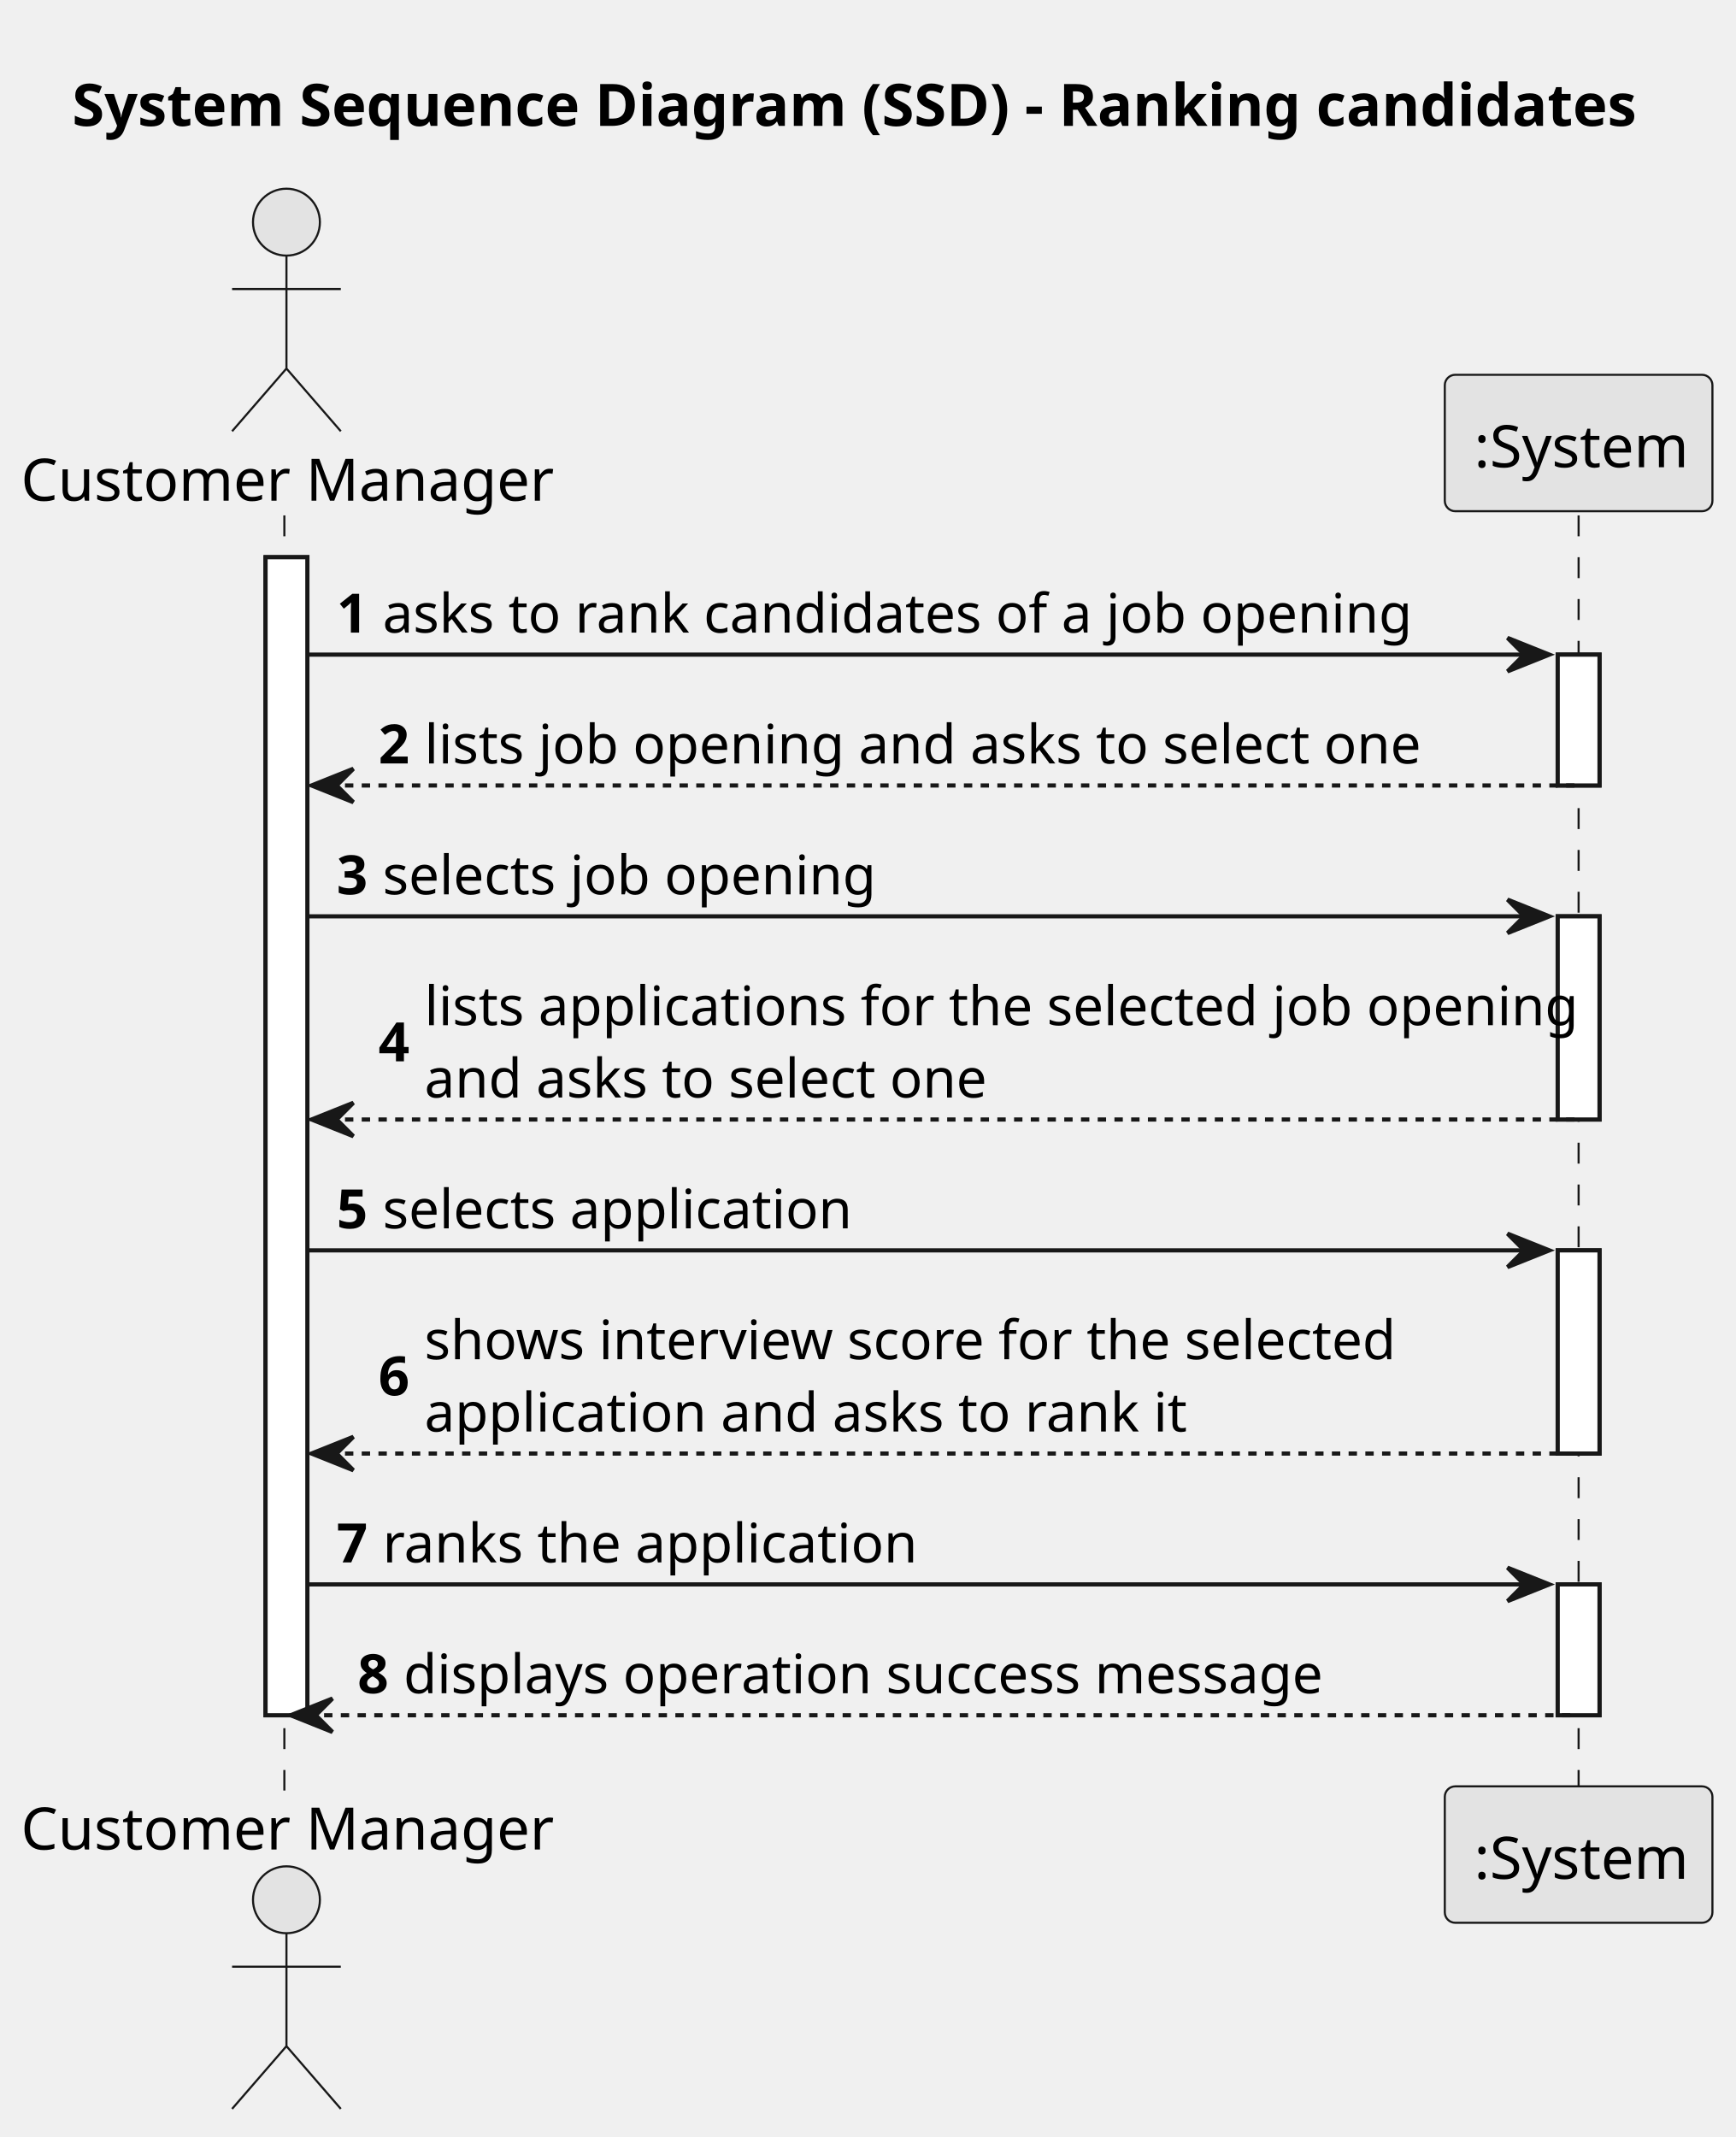
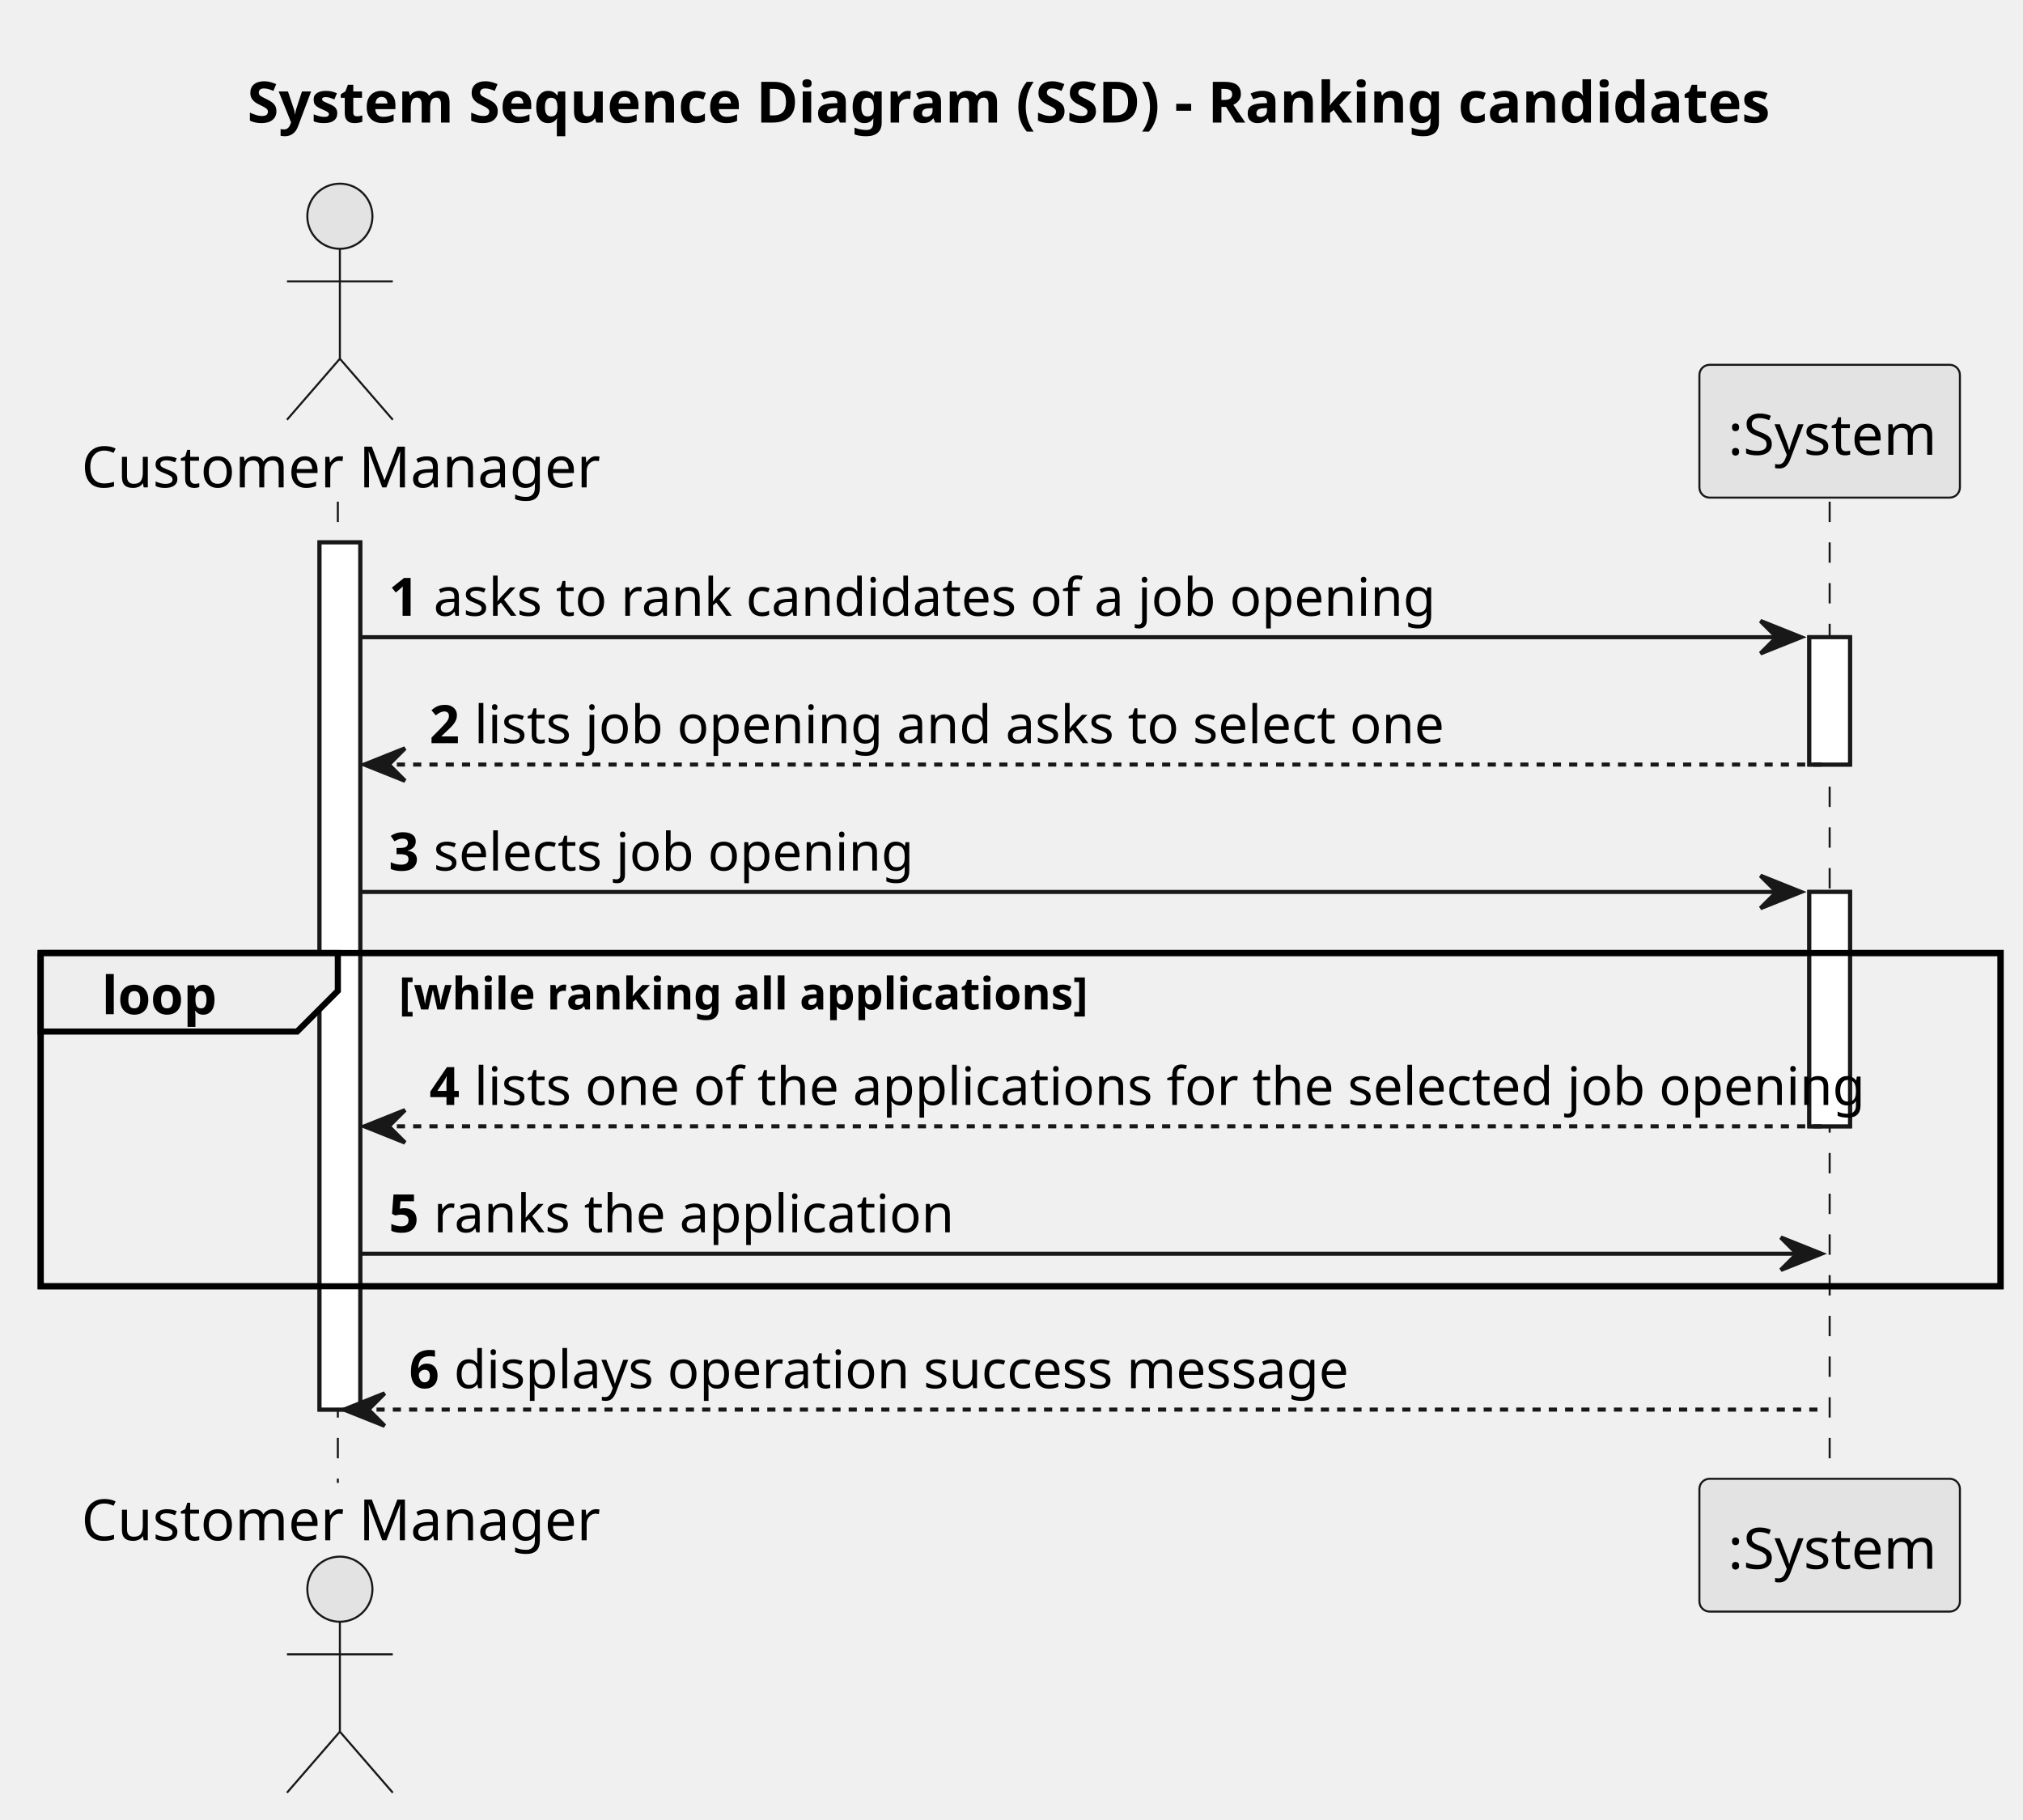
- <svg xmlns="http://www.w3.org/2000/svg" contentStyleType="text/css" height="511px" preserveAspectRatio="none" style="width:415px;height:511px;background:#FFFFFF;" version="1.1" viewBox="0 0 415 511" width="415px" zoomAndPan="magnify">
+ <svg xmlns="http://www.w3.org/2000/svg" contentStyleType="text/css" height="447px" preserveAspectRatio="none" style="width:497px;height:447px;background:#FFFFFF;" version="1.1" viewBox="0 0 497 447" width="497px" zoomAndPan="magnify">
  <defs />
  <g>
-     <text fill="#000000" font-family="sans-serif" font-size="14" font-weight="bold" lengthAdjust="spacing" textLength="379" x="17.25" y="30.107">System Sequence Diagram (SSD) - Ranking candidates</text>
-     <rect fill="#FFFFFF" height="276.91" style="stroke:#181818;stroke-width:1.0;" width="10" x="63.5" y="133.242" />
-     <rect fill="#FFFFFF" height="31.291" style="stroke:#181818;stroke-width:1.0;" width="10" x="372.5" y="156.533" />
-     <rect fill="#FFFFFF" height="48.582" style="stroke:#181818;stroke-width:1.0;" width="10" x="372.5" y="219.115" />
-     <rect fill="#FFFFFF" height="48.582" style="stroke:#181818;stroke-width:1.0;" width="10" x="372.5" y="298.988" />
-     <rect fill="#FFFFFF" height="31.291" style="stroke:#181818;stroke-width:1.0;" width="10" x="372.5" y="378.861" />
-     <line style="stroke:#181818;stroke-width:0.5;stroke-dasharray:5.0,5.0;" x1="68" x2="68" y1="123.242" y2="428.152" />
-     <line style="stroke:#181818;stroke-width:0.5;stroke-dasharray:5.0,5.0;" x1="377.5" x2="377.5" y1="123.242" y2="428.152" />
-     <text fill="#000000" font-family="sans-serif" font-size="14" lengthAdjust="spacing" textLength="121" x="5" y="119.728">Customer Manager</text>
-     <ellipse cx="68.5" cy="53.121" fill="#E3E3E3" rx="8" ry="8" style="stroke:#181818;stroke-width:0.5;" />
-     <path d="M68.5,61.121 L68.5,88.121 M55.5,69.121 L81.5,69.121 M68.5,88.121 L55.5,103.121 M68.5,88.121 L81.5,103.121 " fill="none" style="stroke:#181818;stroke-width:0.5;" />
-     <text fill="#000000" font-family="sans-serif" font-size="14" lengthAdjust="spacing" textLength="121" x="5" y="442.26">Customer Manager</text>
-     <ellipse cx="68.5" cy="454.273" fill="#E3E3E3" rx="8" ry="8" style="stroke:#181818;stroke-width:0.5;" />
-     <path d="M68.5,462.273 L68.5,489.273 M55.5,470.273 L81.5,470.273 M68.5,489.273 L55.5,504.273 M68.5,489.273 L81.5,504.273 " fill="none" style="stroke:#181818;stroke-width:0.5;" />
-     <rect fill="#E3E3E3" height="32.621" rx="2.5" ry="2.5" style="stroke:#181818;stroke-width:0.5;" width="64" x="345.5" y="89.621" />
-     <text fill="#000000" font-family="sans-serif" font-size="14" lengthAdjust="spacing" textLength="50" x="352.5" y="111.728">:System</text>
-     <rect fill="#E3E3E3" height="32.621" rx="2.5" ry="2.5" style="stroke:#181818;stroke-width:0.5;" width="64" x="345.5" y="427.152" />
-     <text fill="#000000" font-family="sans-serif" font-size="14" lengthAdjust="spacing" textLength="50" x="352.5" y="449.26">:System</text>
-     <rect fill="#FFFFFF" height="276.91" style="stroke:#181818;stroke-width:1.0;" width="10" x="63.5" y="133.242" />
-     <rect fill="#FFFFFF" height="31.291" style="stroke:#181818;stroke-width:1.0;" width="10" x="372.5" y="156.533" />
-     <rect fill="#FFFFFF" height="48.582" style="stroke:#181818;stroke-width:1.0;" width="10" x="372.5" y="219.115" />
-     <rect fill="#FFFFFF" height="48.582" style="stroke:#181818;stroke-width:1.0;" width="10" x="372.5" y="298.988" />
-     <rect fill="#FFFFFF" height="31.291" style="stroke:#181818;stroke-width:1.0;" width="10" x="372.5" y="378.861" />
-     <polygon fill="#181818" points="360.5,152.533,370.5,156.533,360.5,160.533,364.5,156.533" style="stroke:#181818;stroke-width:1.0;" />
-     <line style="stroke:#181818;stroke-width:1.0;" x1="73.5" x2="366.5" y1="156.533" y2="156.533" />
-     <text fill="#000000" font-family="sans-serif" font-size="13" font-weight="bold" lengthAdjust="spacing" textLength="7" x="80.5" y="151.27">1</text>
-     <text fill="#000000" font-family="sans-serif" font-size="13" lengthAdjust="spacing" textLength="234" x="91.5" y="151.27">asks to rank candidates of a job opening</text>
-     <polygon fill="#181818" points="84.5,183.824,74.5,187.824,84.5,191.824,80.5,187.824" style="stroke:#181818;stroke-width:1.0;" />
-     <line style="stroke:#181818;stroke-width:1.0;stroke-dasharray:2.0,2.0;" x1="78.5" x2="376.5" y1="187.824" y2="187.824" />
-     <text fill="#000000" font-family="sans-serif" font-size="13" font-weight="bold" lengthAdjust="spacing" textLength="7" x="90.5" y="182.561">2</text>
-     <text fill="#000000" font-family="sans-serif" font-size="13" lengthAdjust="spacing" textLength="230" x="101.5" y="182.561">lists job opening and asks to select one</text>
-     <polygon fill="#181818" points="360.5,215.115,370.5,219.115,360.5,223.115,364.5,219.115" style="stroke:#181818;stroke-width:1.0;" />
-     <line style="stroke:#181818;stroke-width:1.0;" x1="73.5" x2="366.5" y1="219.115" y2="219.115" />
-     <text fill="#000000" font-family="sans-serif" font-size="13" font-weight="bold" lengthAdjust="spacing" textLength="7" x="80.5" y="213.852">3</text>
-     <text fill="#000000" font-family="sans-serif" font-size="13" lengthAdjust="spacing" textLength="112" x="91.5" y="213.852">selects job opening</text>
-     <polygon fill="#181818" points="84.5,263.697,74.5,267.697,84.5,271.697,80.5,267.697" style="stroke:#181818;stroke-width:1.0;" />
-     <line style="stroke:#181818;stroke-width:1.0;stroke-dasharray:2.0,2.0;" x1="78.5" x2="376.5" y1="267.697" y2="267.697" />
-     <text fill="#000000" font-family="sans-serif" font-size="13" font-weight="bold" lengthAdjust="spacing" textLength="7" x="90.5" y="253.789">4</text>
-     <text fill="#000000" font-family="sans-serif" font-size="13" lengthAdjust="spacing" textLength="260" x="101.5" y="245.144">lists applications for the selected job opening</text>
-     <text fill="#000000" font-family="sans-serif" font-size="13" lengthAdjust="spacing" textLength="132" x="101.5" y="262.435">and asks to select one</text>
-     <polygon fill="#181818" points="360.5,294.988,370.5,298.988,360.5,302.988,364.5,298.988" style="stroke:#181818;stroke-width:1.0;" />
-     <line style="stroke:#181818;stroke-width:1.0;" x1="73.5" x2="366.5" y1="298.988" y2="298.988" />
-     <text fill="#000000" font-family="sans-serif" font-size="13" font-weight="bold" lengthAdjust="spacing" textLength="7" x="80.5" y="293.726">5</text>
-     <text fill="#000000" font-family="sans-serif" font-size="13" lengthAdjust="spacing" textLength="108" x="91.5" y="293.726">selects application</text>
-     <polygon fill="#181818" points="84.5,343.57,74.5,347.57,84.5,351.57,80.5,347.57" style="stroke:#181818;stroke-width:1.0;" />
-     <line style="stroke:#181818;stroke-width:1.0;stroke-dasharray:2.0,2.0;" x1="78.5" x2="376.5" y1="347.57" y2="347.57" />
-     <text fill="#000000" font-family="sans-serif" font-size="13" font-weight="bold" lengthAdjust="spacing" textLength="7" x="90.5" y="333.662">6</text>
-     <text fill="#000000" font-family="sans-serif" font-size="13" lengthAdjust="spacing" textLength="219" x="101.5" y="325.017">shows interview score for the selected</text>
-     <text fill="#000000" font-family="sans-serif" font-size="13" lengthAdjust="spacing" textLength="174" x="101.5" y="342.308">application and asks to rank it</text>
-     <polygon fill="#181818" points="360.5,374.861,370.5,378.861,360.5,382.861,364.5,378.861" style="stroke:#181818;stroke-width:1.0;" />
-     <line style="stroke:#181818;stroke-width:1.0;" x1="73.5" x2="366.5" y1="378.861" y2="378.861" />
-     <text fill="#000000" font-family="sans-serif" font-size="13" font-weight="bold" lengthAdjust="spacing" textLength="7" x="80.5" y="373.599">7</text>
-     <text fill="#000000" font-family="sans-serif" font-size="13" lengthAdjust="spacing" textLength="120" x="91.5" y="373.599">ranks the application</text>
-     <polygon fill="#181818" points="79.5,406.152,69.5,410.152,79.5,414.152,75.5,410.152" style="stroke:#181818;stroke-width:1.0;" />
-     <line style="stroke:#181818;stroke-width:1.0;stroke-dasharray:2.0,2.0;" x1="73.5" x2="376.5" y1="410.152" y2="410.152" />
-     <text fill="#000000" font-family="sans-serif" font-size="13" font-weight="bold" lengthAdjust="spacing" textLength="7" x="85.5" y="404.89">8</text>
-     <text fill="#000000" font-family="sans-serif" font-size="13" lengthAdjust="spacing" textLength="215" x="96.5" y="404.89">displays operation success message</text>
+     <text fill="#000000" font-family="sans-serif" font-size="14" font-weight="bold" lengthAdjust="spacing" textLength="379" x="60.75" y="30.107">System Sequence Diagram (SSD) - Ranking candidates</text>
+     <rect fill="#FFFFFF" height="213.037" style="stroke:#181818;stroke-width:1.0;" width="10" x="78.5" y="133.242" />
+     <rect fill="#FFFFFF" height="31.291" style="stroke:#181818;stroke-width:1.0;" width="10" x="444.5" y="156.533" />
+     <rect fill="#FFFFFF" height="57.582" style="stroke:#181818;stroke-width:1.0;" width="10" x="444.5" y="219.115" />
+     <rect fill="none" height="81.873" style="stroke:#000000;stroke-width:1.5;" width="481.5" x="10" y="234.115" />
+     <line style="stroke:#181818;stroke-width:0.5;stroke-dasharray:5.0,5.0;" x1="83" x2="83" y1="123.242" y2="364.279" />
+     <line style="stroke:#181818;stroke-width:0.5;stroke-dasharray:5.0,5.0;" x1="449.5" x2="449.5" y1="123.242" y2="364.279" />
+     <text fill="#000000" font-family="sans-serif" font-size="14" lengthAdjust="spacing" textLength="121" x="20" y="119.728">Customer Manager</text>
+     <ellipse cx="83.5" cy="53.121" fill="#E3E3E3" rx="8" ry="8" style="stroke:#181818;stroke-width:0.5;" />
+     <path d="M83.5,61.121 L83.5,88.121 M70.5,69.121 L96.5,69.121 M83.5,88.121 L70.5,103.121 M83.5,88.121 L96.5,103.121 " fill="none" style="stroke:#181818;stroke-width:0.5;" />
+     <text fill="#000000" font-family="sans-serif" font-size="14" lengthAdjust="spacing" textLength="121" x="20" y="378.387">Customer Manager</text>
+     <ellipse cx="83.5" cy="390.4" fill="#E3E3E3" rx="8" ry="8" style="stroke:#181818;stroke-width:0.5;" />
+     <path d="M83.5,398.4 L83.5,425.4 M70.5,406.4 L96.5,406.4 M83.5,425.4 L70.5,440.4 M83.5,425.4 L96.5,440.4 " fill="none" style="stroke:#181818;stroke-width:0.5;" />
+     <rect fill="#E3E3E3" height="32.621" rx="2.5" ry="2.5" style="stroke:#181818;stroke-width:0.5;" width="64" x="417.5" y="89.621" />
+     <text fill="#000000" font-family="sans-serif" font-size="14" lengthAdjust="spacing" textLength="50" x="424.5" y="111.728">:System</text>
+     <rect fill="#E3E3E3" height="32.621" rx="2.5" ry="2.5" style="stroke:#181818;stroke-width:0.5;" width="64" x="417.5" y="363.279" />
+     <text fill="#000000" font-family="sans-serif" font-size="14" lengthAdjust="spacing" textLength="50" x="424.5" y="385.387">:System</text>
+     <rect fill="#FFFFFF" height="213.037" style="stroke:#181818;stroke-width:1.0;" width="10" x="78.5" y="133.242" />
+     <rect fill="#FFFFFF" height="31.291" style="stroke:#181818;stroke-width:1.0;" width="10" x="444.5" y="156.533" />
+     <rect fill="#FFFFFF" height="57.582" style="stroke:#181818;stroke-width:1.0;" width="10" x="444.5" y="219.115" />
+     <polygon fill="#181818" points="432.5,152.533,442.5,156.533,432.5,160.533,436.5,156.533" style="stroke:#181818;stroke-width:1.0;" />
+     <line style="stroke:#181818;stroke-width:1.0;" x1="88.5" x2="438.5" y1="156.533" y2="156.533" />
+     <text fill="#000000" font-family="sans-serif" font-size="13" font-weight="bold" lengthAdjust="spacing" textLength="7" x="95.5" y="151.27">1</text>
+     <text fill="#000000" font-family="sans-serif" font-size="13" lengthAdjust="spacing" textLength="234" x="106.5" y="151.27">asks to rank candidates of a job opening</text>
+     <polygon fill="#181818" points="99.5,183.824,89.5,187.824,99.5,191.824,95.5,187.824" style="stroke:#181818;stroke-width:1.0;" />
+     <line style="stroke:#181818;stroke-width:1.0;stroke-dasharray:2.0,2.0;" x1="93.5" x2="448.5" y1="187.824" y2="187.824" />
+     <text fill="#000000" font-family="sans-serif" font-size="13" font-weight="bold" lengthAdjust="spacing" textLength="7" x="105.5" y="182.561">2</text>
+     <text fill="#000000" font-family="sans-serif" font-size="13" lengthAdjust="spacing" textLength="230" x="116.5" y="182.561">lists job opening and asks to select one</text>
+     <polygon fill="#181818" points="432.5,215.115,442.5,219.115,432.5,223.115,436.5,219.115" style="stroke:#181818;stroke-width:1.0;" />
+     <line style="stroke:#181818;stroke-width:1.0;" x1="88.5" x2="438.5" y1="219.115" y2="219.115" />
+     <text fill="#000000" font-family="sans-serif" font-size="13" font-weight="bold" lengthAdjust="spacing" textLength="7" x="95.5" y="213.852">3</text>
+     <text fill="#000000" font-family="sans-serif" font-size="13" lengthAdjust="spacing" textLength="112" x="106.5" y="213.852">selects job opening</text>
+     <path d="M10,234.115 L83,234.115 L83,243.406 L73,253.406 L10,253.406 L10,234.115 " fill="#EEEEEE" style="stroke:#000000;stroke-width:1.5;" />
+     <rect fill="none" height="81.873" style="stroke:#000000;stroke-width:1.5;" width="481.5" x="10" y="234.115" />
+     <text fill="#000000" font-family="sans-serif" font-size="13" font-weight="bold" lengthAdjust="spacing" textLength="28" x="25" y="249.144">loop</text>
+     <text fill="#000000" font-family="sans-serif" font-size="11" font-weight="bold" lengthAdjust="spacing" textLength="167" x="98" y="247.985">[while ranking all applications]</text>
+     <polygon fill="#181818" points="99.5,272.697,89.5,276.697,99.5,280.697,95.5,276.697" style="stroke:#181818;stroke-width:1.0;" />
+     <line style="stroke:#181818;stroke-width:1.0;stroke-dasharray:2.0,2.0;" x1="93.5" x2="448.5" y1="276.697" y2="276.697" />
+     <text fill="#000000" font-family="sans-serif" font-size="13" font-weight="bold" lengthAdjust="spacing" textLength="7" x="105.5" y="271.435">4</text>
+     <text fill="#000000" font-family="sans-serif" font-size="13" lengthAdjust="spacing" textLength="321" x="116.5" y="271.435">lists one of the applications for the selected job opening</text>
+     <polygon fill="#181818" points="437.5,303.988,447.5,307.988,437.5,311.988,441.5,307.988" style="stroke:#181818;stroke-width:1.0;" />
+     <line style="stroke:#181818;stroke-width:1.0;" x1="88.5" x2="443.5" y1="307.988" y2="307.988" />
+     <text fill="#000000" font-family="sans-serif" font-size="13" font-weight="bold" lengthAdjust="spacing" textLength="7" x="95.5" y="302.726">5</text>
+     <text fill="#000000" font-family="sans-serif" font-size="13" lengthAdjust="spacing" textLength="120" x="106.5" y="302.726">ranks the application</text>
+     <polygon fill="#181818" points="94.5,342.279,84.5,346.279,94.5,350.279,90.5,346.279" style="stroke:#181818;stroke-width:1.0;" />
+     <line style="stroke:#181818;stroke-width:1.0;stroke-dasharray:2.0,2.0;" x1="88.5" x2="448.5" y1="346.279" y2="346.279" />
+     <text fill="#000000" font-family="sans-serif" font-size="13" font-weight="bold" lengthAdjust="spacing" textLength="7" x="100.5" y="341.017">6</text>
+     <text fill="#000000" font-family="sans-serif" font-size="13" lengthAdjust="spacing" textLength="215" x="111.5" y="341.017">displays operation success message</text>
  </g>
</svg>
